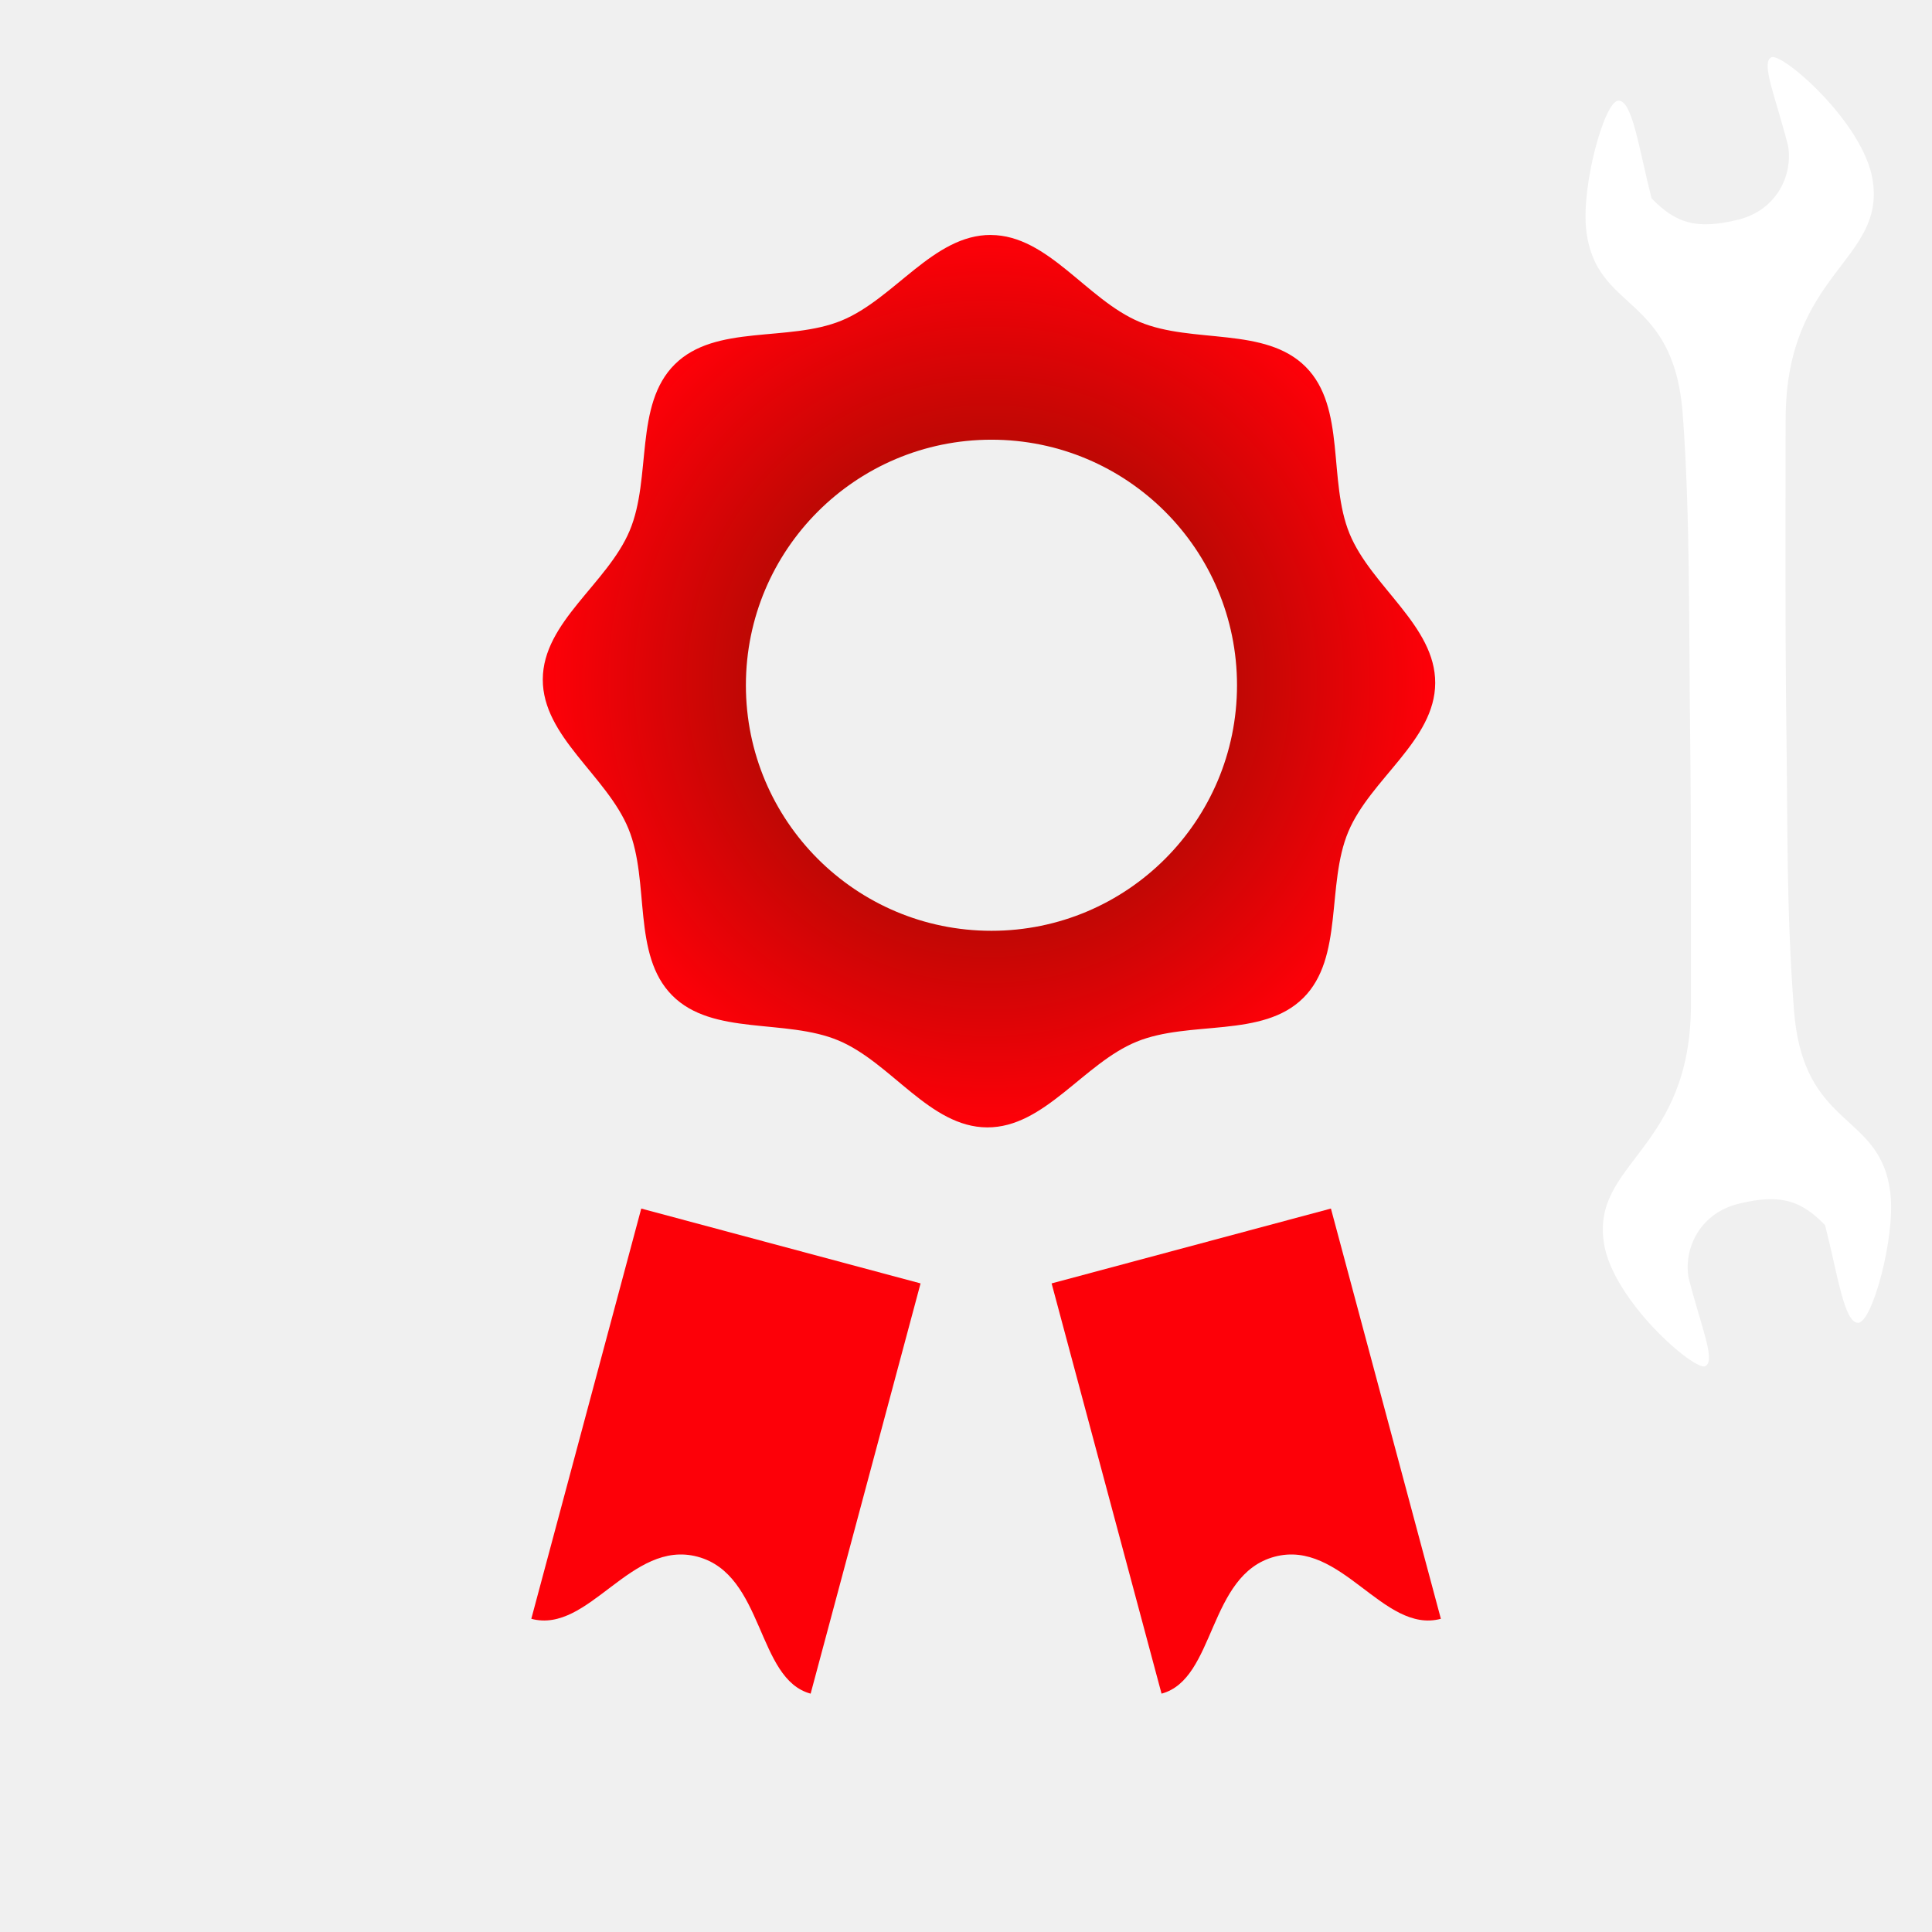
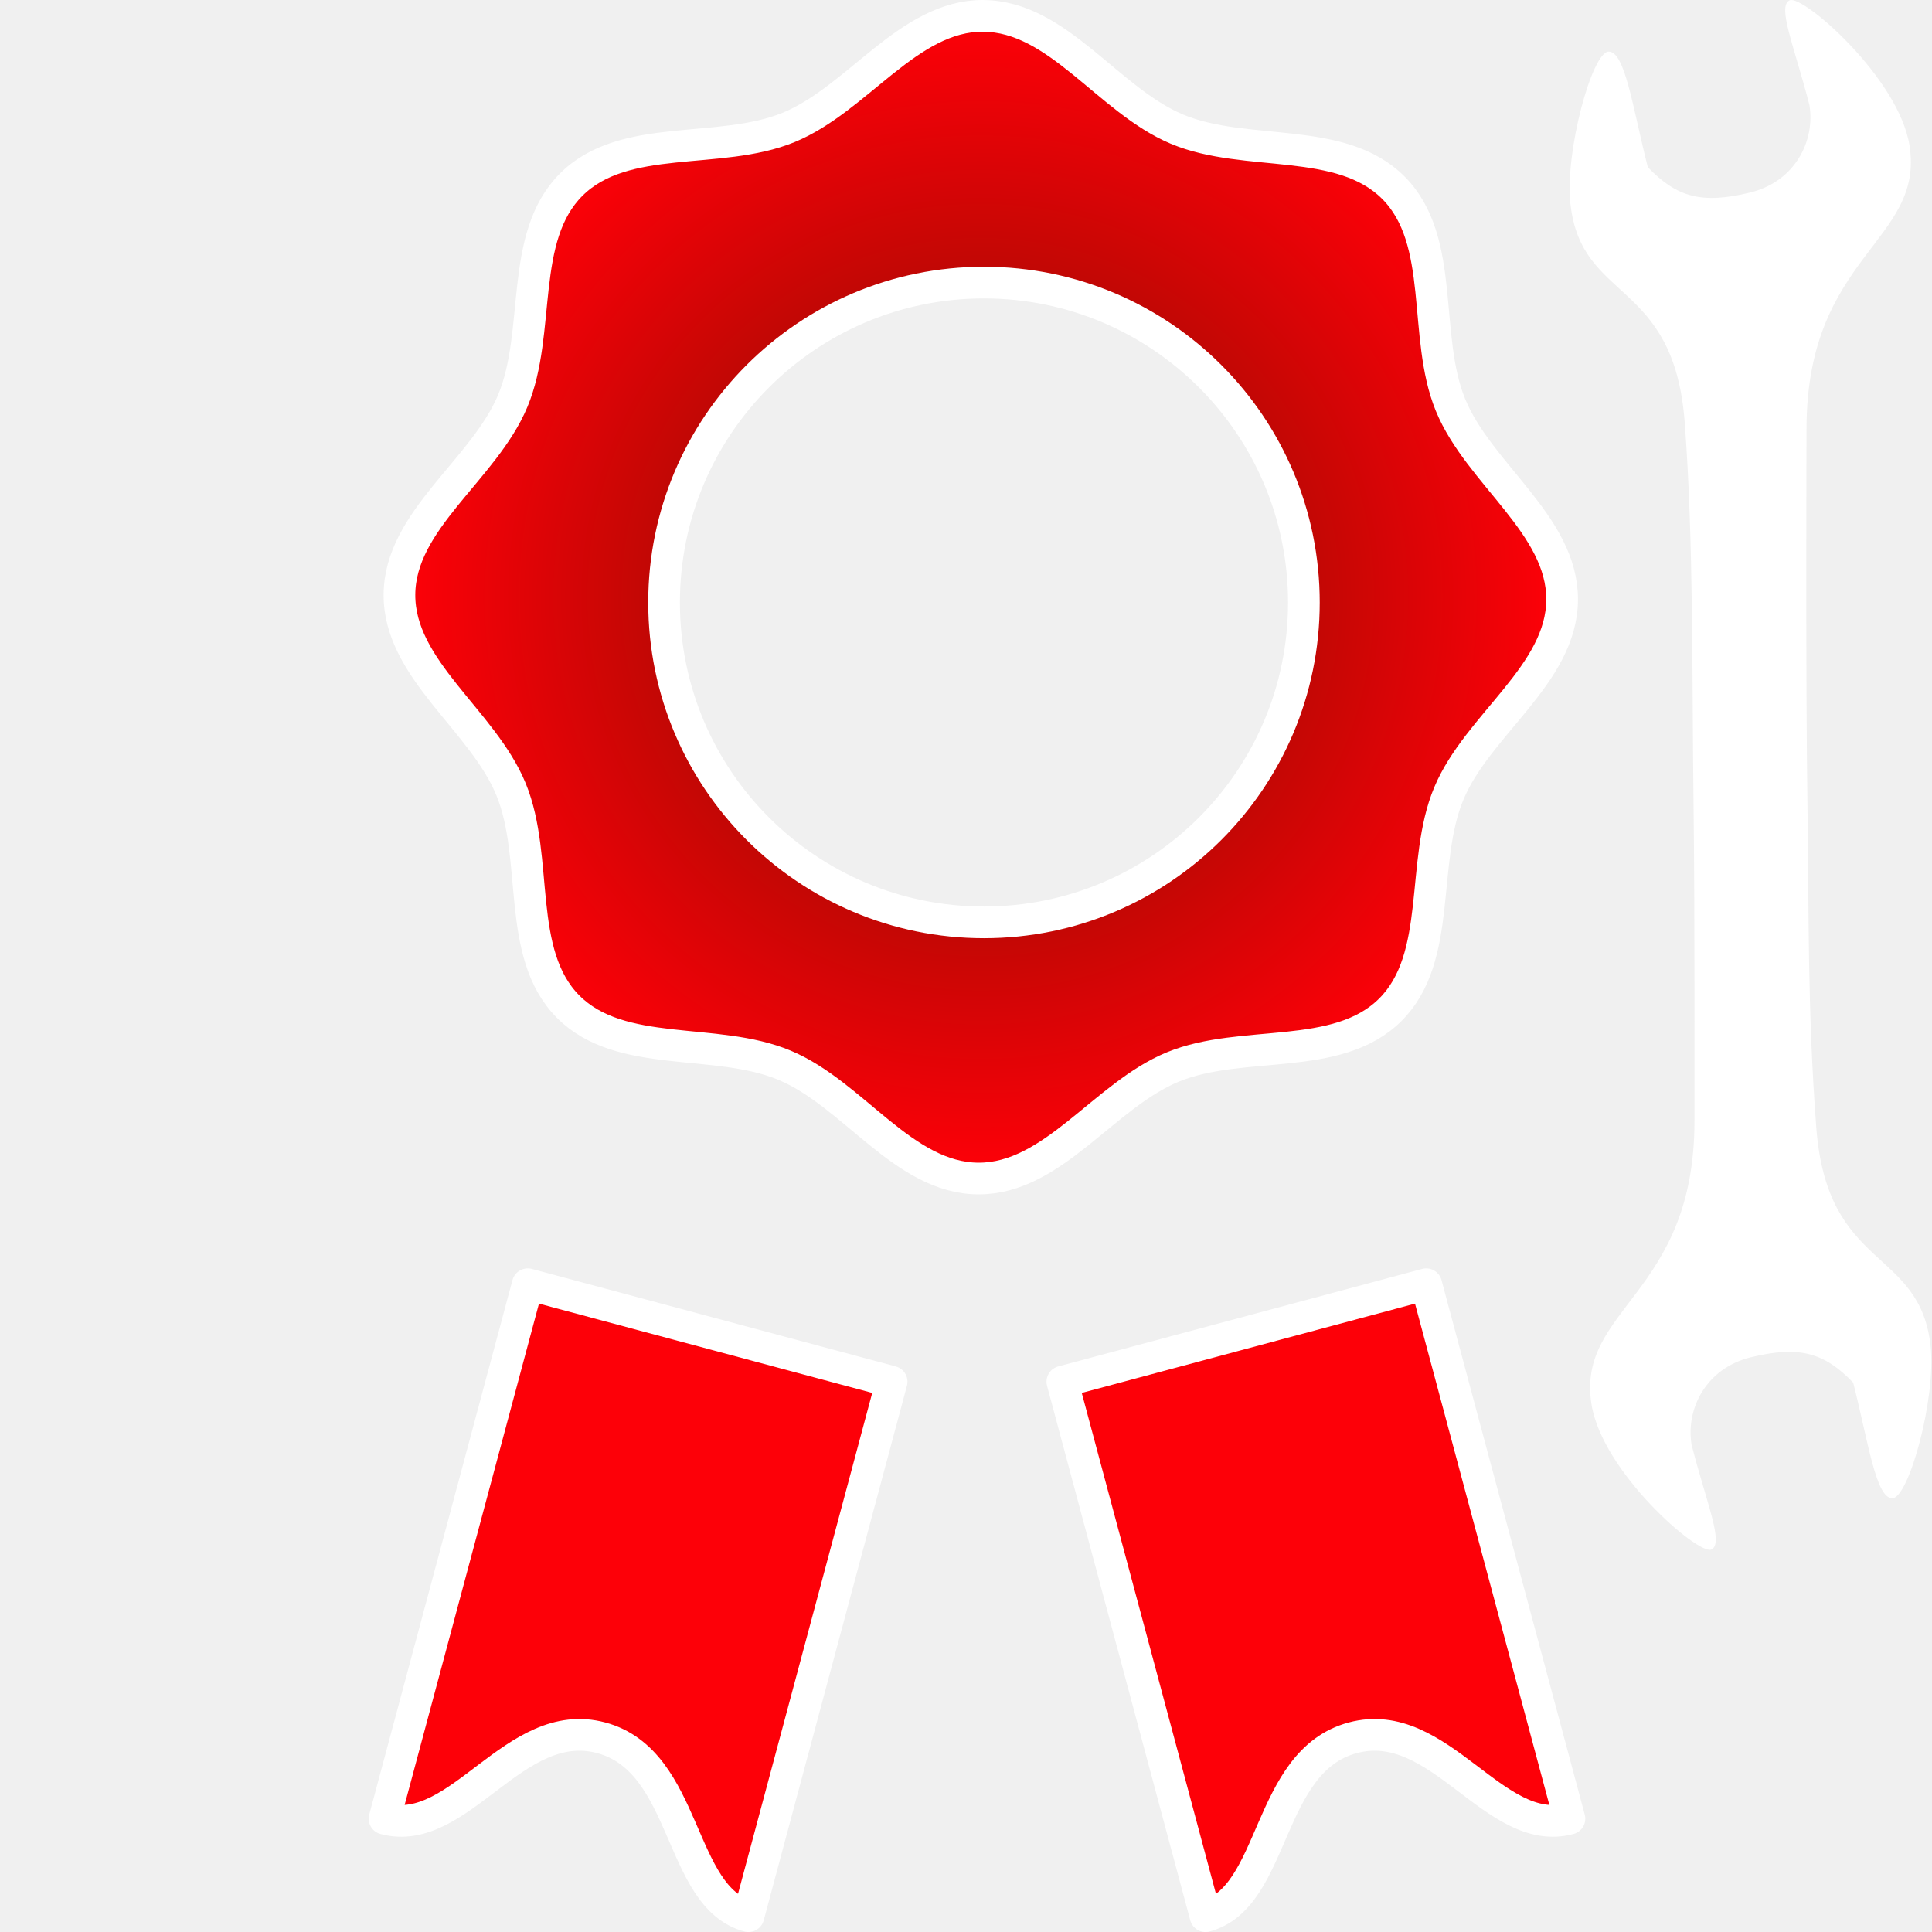
- <svg xmlns="http://www.w3.org/2000/svg" xmlns:xlink="http://www.w3.org/1999/xlink" width="100mm" height="100mm" viewBox="0 0 100 100" version="1.1" id="svg1" xml:space="preserve">
+ <svg xmlns="http://www.w3.org/2000/svg" xmlns:xlink="http://www.w3.org/1999/xlink" width="60mm" height="60mm" viewBox="0 0 60 60" version="1.1" id="svg1" xml:space="preserve">
  <defs id="defs1">
+     <radialGradient xlink:href="#linearGradient4" id="radialGradient5" cx="259.335" cy="21.221" fx="259.335" fy="21.221" r="23.096" gradientUnits="userSpaceOnUse" gradientTransform="matrix(0.7816528,0,0,0.7816528,63.39579,0.08242731)" />
    <linearGradient id="linearGradient4">
      <stop style="stop-color:#711100;stop-opacity:1;" offset="0" id="stop4" />
      <stop style="stop-color:#ff0008;stop-opacity:1;" offset="1" id="stop5" />
    </linearGradient>
-     <radialGradient xlink:href="#linearGradient4" id="radialGradient5" cx="259.335" cy="21.221" fx="259.335" fy="21.221" r="23.096" gradientUnits="userSpaceOnUse" gradientTransform="translate(27.50203,12.16076)" />
  </defs>
  <g id="layer1" transform="translate(-235.6477,1.874894)">
    <g id="path2" style="opacity:1">
      <g id="g2">
        <g id="path3" style="opacity:1" />
      </g>
    </g>
-     <path id="path1" style="fill:url(#radialGradient5);stroke:none;stroke-width:1;stroke-linecap:round;stroke-linejoin:round;stroke-miterlimit:0;stroke-dasharray:none" d="m 286.933,10.286 c -2.972,-0.012 -4.984,3.309 -7.735,4.435 -2.751,1.126 -6.514,0.169 -8.624,2.262 -2.11,2.093 -1.184,5.865 -2.333,8.606 -1.149,2.741 -4.487,4.726 -4.499,7.698 -0.012,2.972 3.309,4.984 4.435,7.735 1.126,2.751 0.169,6.515 2.262,8.625 2.093,2.11 5.865,1.184 8.606,2.333 2.741,1.149 4.726,4.487 7.698,4.499 2.972,0.012 4.984,-3.309 7.734,-4.435 2.751,-1.126 6.515,-0.17 8.625,-2.262 2.11,-2.093 1.184,-5.864 2.333,-8.605 1.149,-2.741 4.487,-4.726 4.499,-7.698 0.012,-2.972 -3.309,-4.984 -4.435,-7.735 -1.126,-2.751 -0.17,-6.514 -2.262,-8.624 -2.093,-2.11 -5.864,-1.184 -8.605,-2.333 -2.741,-1.149 -4.726,-4.487 -7.698,-4.499 z m 0.032,10.598 a 12.71,12.71 0 0 1 12.71,12.71 12.71,12.71 0 0 1 -12.71,12.709 12.71,12.71 0 0 1 -12.71,-12.709 12.71,12.71 0 0 1 12.71,-12.71 z" />
-     <path id="rect5" style="fill:#fd0008;stroke-linecap:round;stroke-linejoin:round;stroke-miterlimit:0" d="m 268.839,60.68 14.457,3.874 -5.69,21.234 c -2.805,-0.752 -2.393,-6.161 -5.849,-7.087 -3.456,-0.926 -5.623,4.013 -8.609,3.213 z" />
-     <path id="rect5-8" style="fill:#fd0008;stroke-linecap:round;stroke-linejoin:round;stroke-miterlimit:0" d="m 304.536,60.68 -14.457,3.874 5.69,21.234 c 2.805,-0.752 2.393,-6.161 5.849,-7.087 3.456,-0.926 5.623,4.013 8.609,3.213 z" />
-     <path style="fill:#ffffff;fill-opacity:1;fill-rule:evenodd;stroke:none;stroke-width:0.1;stroke-linecap:round;stroke-linejoin:round;stroke-dasharray:none;stroke-opacity:1" d="m 328.073,19.832 c 0,-7.596 5.159,-8.174 4.505,-12.376 -0.462,-2.972 -4.682,-6.624 -5.243,-6.364 -0.561,0.261 0.203,2.005 0.864,4.58 0.258,1.563 -0.623,3.345 -2.592,3.826 -2.129,0.52 -3.213,0.199 -4.475,-1.108 -0.665,-2.609 -0.988,-5.055 -1.711,-5.055 -0.723,0 -1.92,4.37 -1.675,6.648 0.469,4.346 4.521,3.256 4.998,9.564 0.395,5.22 0.314,11.101 0.386,16.653 0.06,4.632 0.042,13.897 0.042,13.897 0,7.596 -5.159,8.174 -4.505,12.376 0.462,2.972 4.682,6.624 5.243,6.364 0.561,-0.261 -0.203,-2.005 -0.864,-4.58 -0.258,-1.563 0.623,-3.345 2.592,-3.826 2.129,-0.52 3.213,-0.199 4.475,1.108 0.665,2.609 0.988,5.055 1.711,5.055 0.723,0 1.92,-4.37 1.675,-6.648 -0.469,-4.346 -4.521,-3.256 -4.998,-9.564 -0.395,-5.22 -0.316,-9.373 -0.386,-14.062 -0.083,-5.496 -0.042,-16.488 -0.042,-16.488 z" id="path5" />
+     <path style="fill:#ffffff;fill-opacity:1;fill-rule:evenodd;stroke:none;stroke-width:0.071;stroke-linecap:round;stroke-linejoin:round;stroke-dasharray:none;stroke-opacity:1" d="m 291.751,11.443 c 0,-5.394 3.664,-5.806 3.2,-8.789 -0.328,-2.111 -3.325,-4.705 -3.724,-4.52 -0.398,0.185 0.144,1.424 0.614,3.253 0.183,1.11 -0.443,2.376 -1.841,2.717 -1.512,0.369 -2.282,0.142 -3.178,-0.787 -0.472,-1.853 -0.702,-3.59 -1.215,-3.59 -0.513,0 -1.364,3.104 -1.189,4.722 0.333,3.087 3.211,2.312 3.55,6.792 0.28,3.707 0.223,7.884 0.274,11.827 0.043,3.29 0.029,9.87 0.029,9.87 0,5.395 -3.664,5.805 -3.2,8.789 0.328,2.111 3.325,4.705 3.724,4.52 0.398,-0.185 -0.144,-1.424 -0.614,-3.253 -0.183,-1.11 0.443,-2.376 1.841,-2.717 1.512,-0.369 2.282,-0.142 3.178,0.787 0.472,1.853 0.702,3.59 1.215,3.59 0.513,0 1.364,-3.104 1.189,-4.722 -0.333,-3.087 -3.211,-2.312 -3.55,-6.792 -0.28,-3.707 -0.224,-6.657 -0.274,-9.987 -0.059,-3.903 -0.029,-11.71 -0.029,-11.71 z" id="path5" />
+     <path id="path1" style="fill:url(#radialGradient5);stroke:#ffffff;stroke-width:0.984;stroke-linecap:round;stroke-linejoin:round;stroke-miterlimit:0;stroke-dasharray:none;stroke-opacity:1" d="m 266.181,-1.383 c -2.323,-0.01 -3.896,2.586 -6.046,3.467 -2.15,0.88 -5.092,0.132 -6.741,1.768 -1.649,1.636 -0.926,4.584 -1.824,6.727 -0.898,2.143 -3.507,3.694 -3.517,6.017 -0.009,2.323 2.586,3.896 3.467,6.046 0.88,2.15 0.132,5.092 1.768,6.742 1.636,1.649 4.584,0.926 6.727,1.824 2.143,0.898 3.694,3.507 6.017,3.517 2.323,0.01 3.896,-2.586 6.046,-3.467 2.15,-0.88 5.092,-0.133 6.742,-1.768 1.649,-1.636 0.926,-4.584 1.824,-6.726 0.898,-2.143 3.507,-3.694 3.517,-6.017 0.009,-2.323 -2.586,-3.896 -3.467,-6.046 -0.88,-2.15 -0.133,-5.092 -1.768,-6.741 -1.636,-1.649 -4.584,-0.926 -6.726,-1.824 -2.143,-0.898 -3.694,-3.507 -6.017,-3.517 z m 0.025,8.284 a 9.934,9.934 0 0 1 9.935,9.935 9.934,9.934 0 0 1 -9.935,9.934 9.934,9.934 0 0 1 -9.935,-9.934 9.934,9.934 0 0 1 9.935,-9.935 z" />
+     <path id="rect5" style="fill:#fd0008;stroke:#ffffff;stroke-width:0.984;stroke-linecap:round;stroke-linejoin:round;stroke-miterlimit:0;stroke-dasharray:none;stroke-opacity:1" d="m 252.038,38.008 11.3,3.028 -4.447,16.598 c -2.193,-0.587 -1.87,-4.816 -4.572,-5.54 -2.701,-0.724 -4.396,3.137 -6.729,2.512 z" />
+     <path id="rect5-8" style="fill:#fd0008;stroke:#ffffff;stroke-width:0.984;stroke-linecap:round;stroke-linejoin:round;stroke-miterlimit:0;stroke-dasharray:none;stroke-opacity:1" d="m 279.94,38.008 -11.3,3.028 4.447,16.598 c 2.193,-0.587 1.871,-4.816 4.572,-5.54 2.701,-0.724 4.396,3.137 6.729,2.512 z" />
  </g>
</svg>
